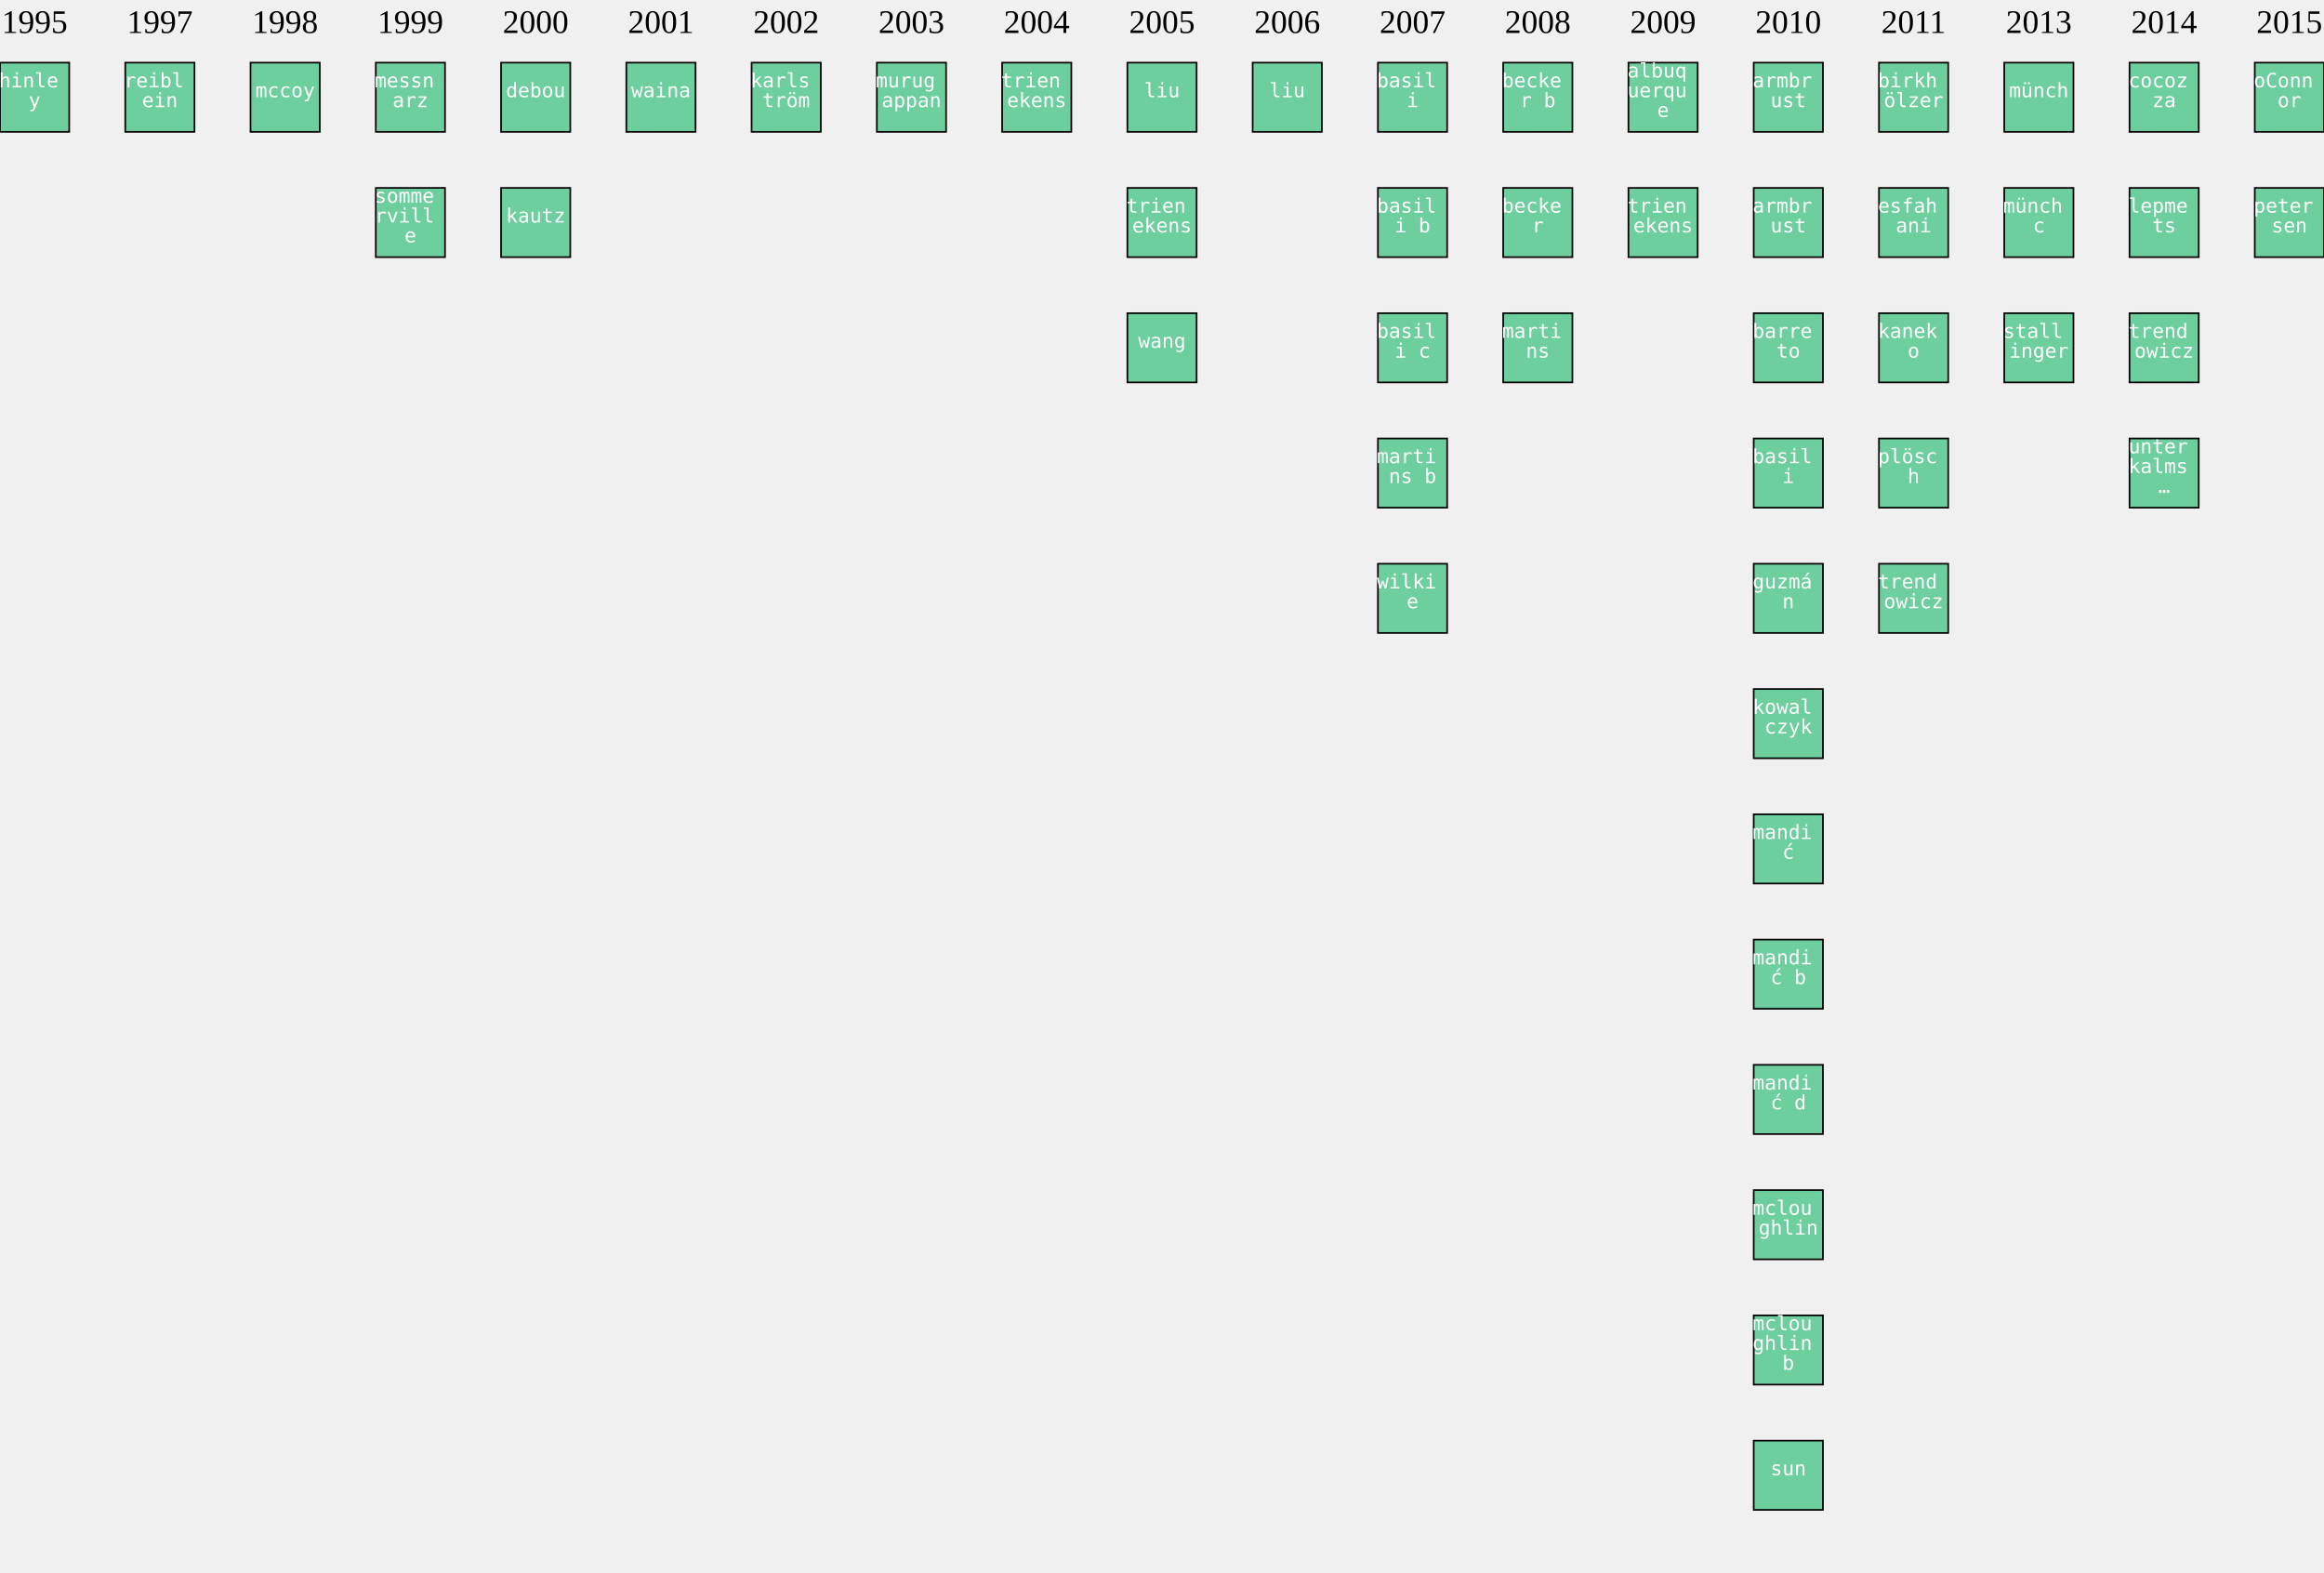
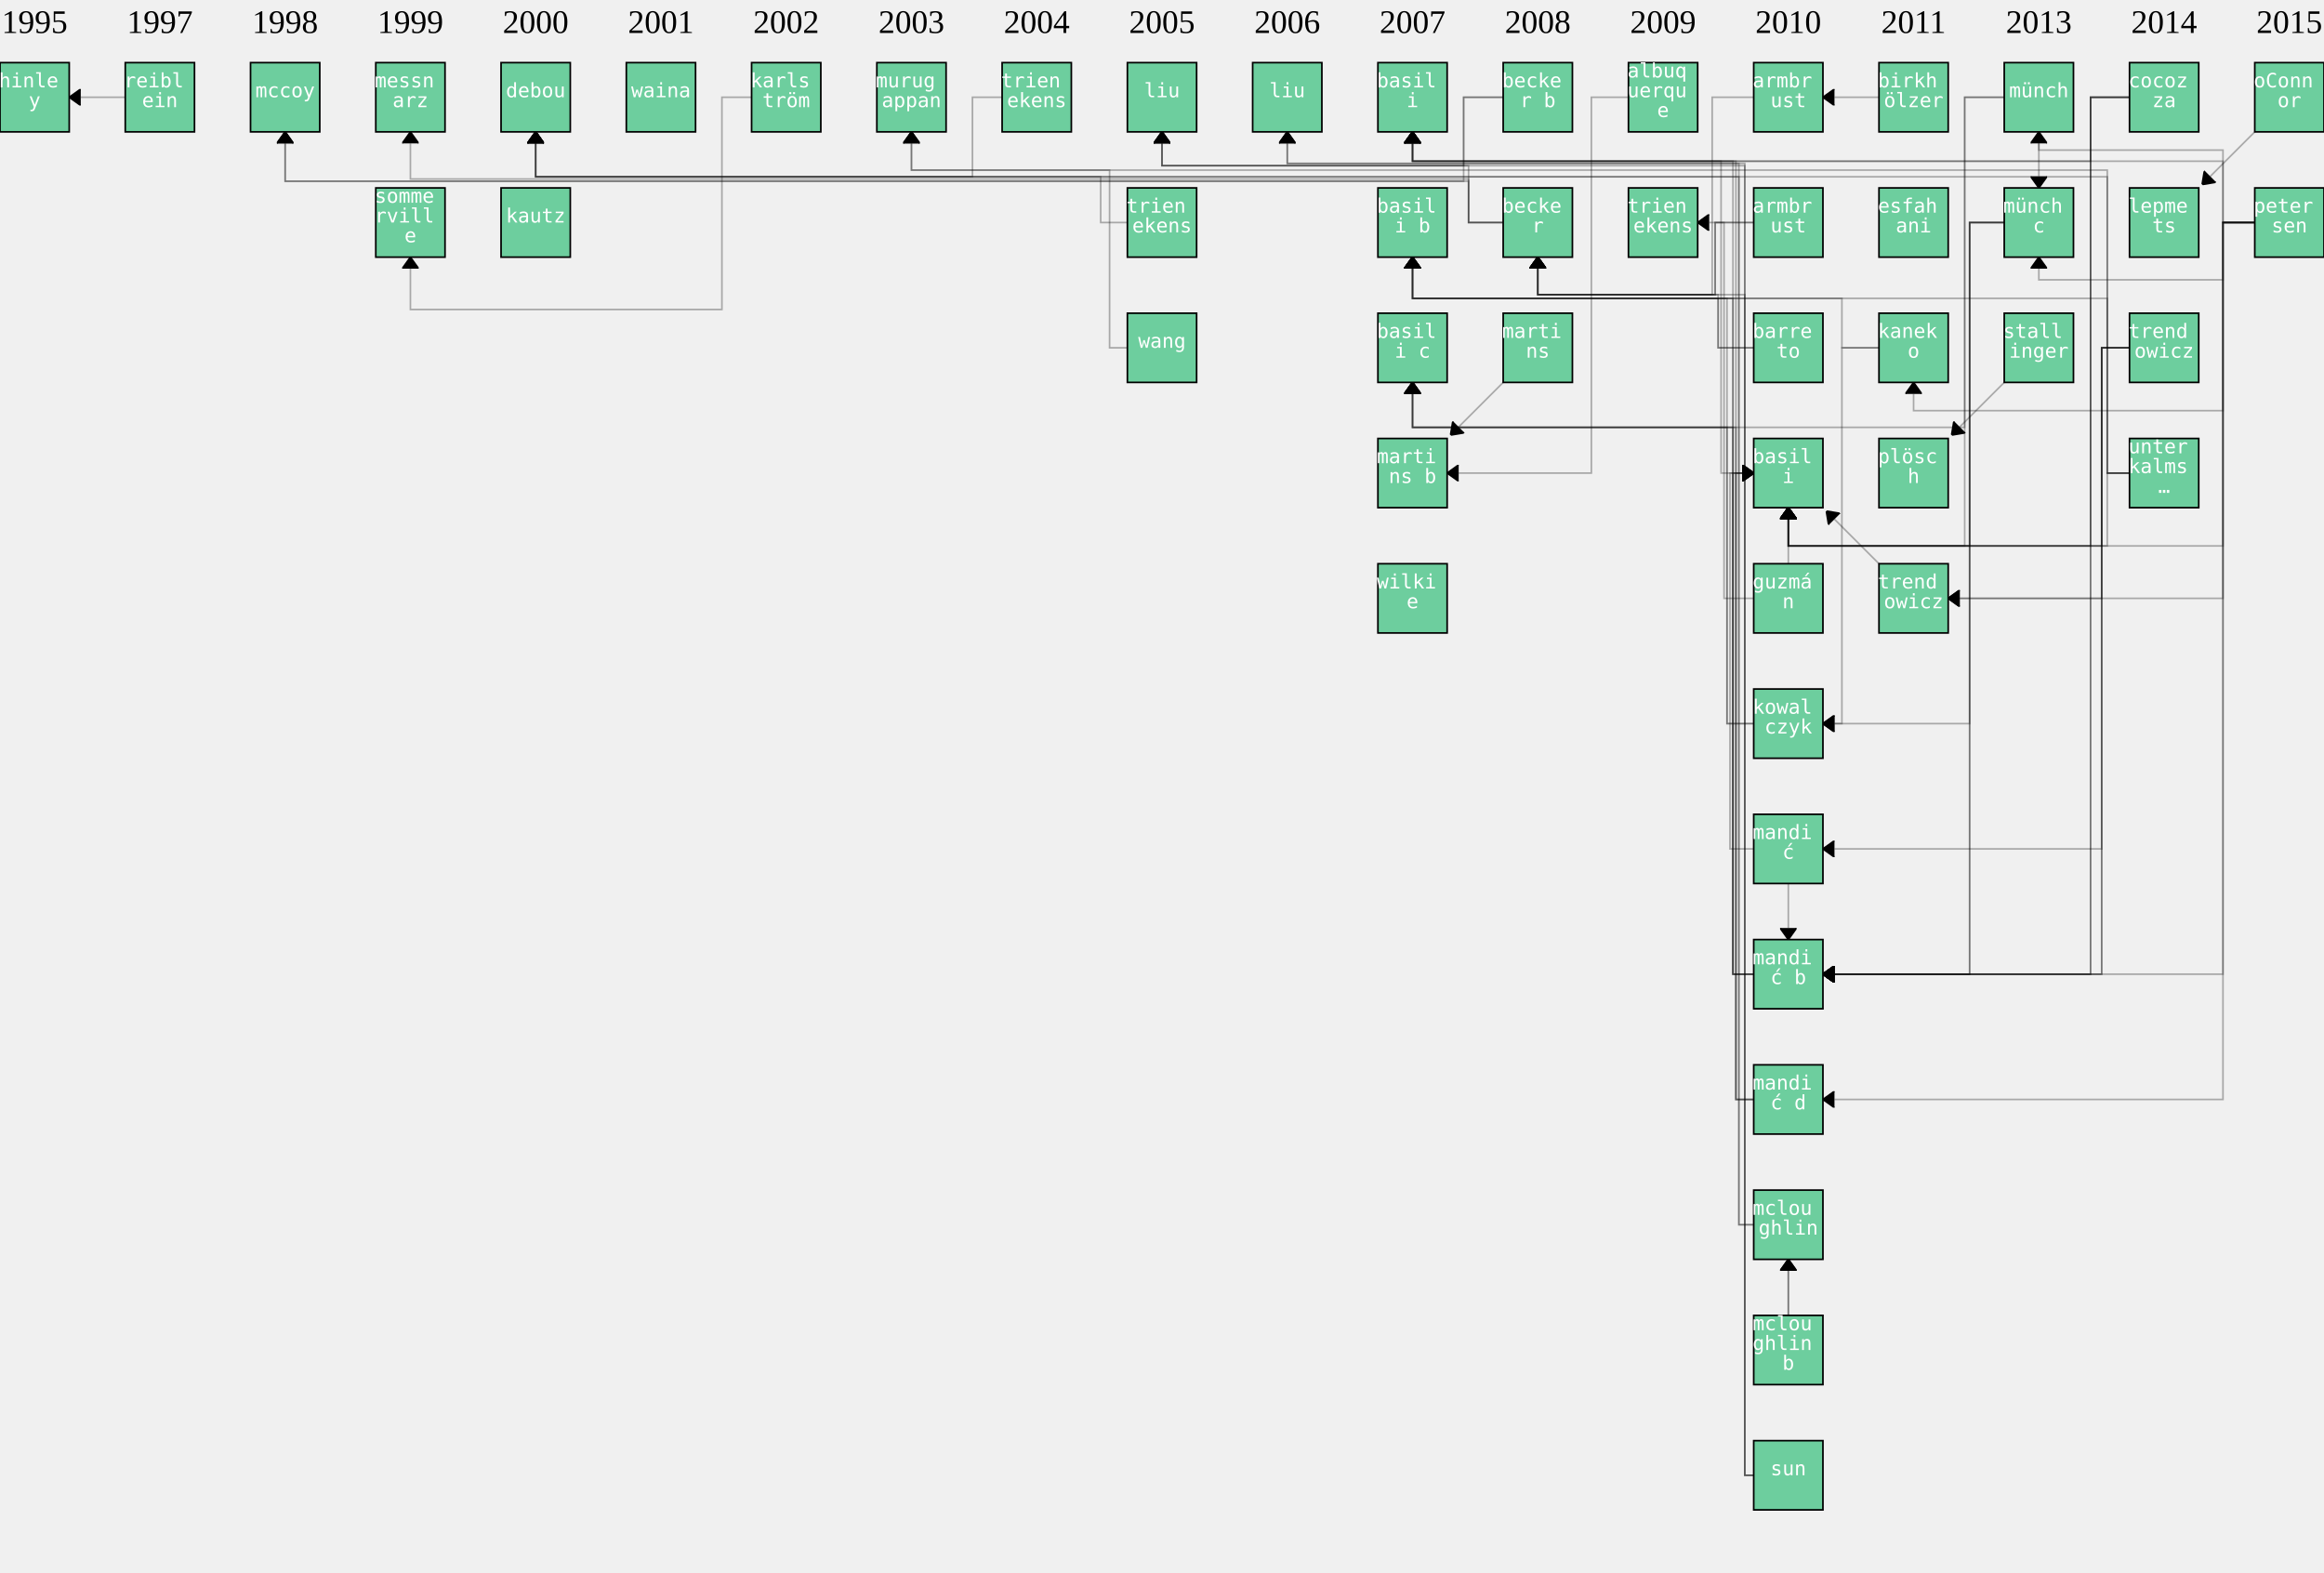
<svg xmlns="http://www.w3.org/2000/svg" xmlns:xlink="http://www.w3.org/1999/xlink" baseProfile="full" height="954" version="1.1" width="1410">
  <defs>
-     <marker id="id2" markerHeight="10" markerWidth="7" orient="auto" refY="5">
+     <marker id="id1" markerHeight="10" markerWidth="7" orient="auto" refY="5">
      <path d="M0,10 L7,5 0,0" fill="black" stroke="black" />
    </marker>
  </defs>
  <a target="_blank" xlink:href="http://scholar.google.com/scholar?cites=751050437562579240&amp;as_sdt=2005&amp;sciodt=0,5&amp;hl=en">
    <rect class="hinley1995a" fill="#6DCE9E" height="42" id="hinley1995a" stroke="black" width="42" x="0" y="38" />
    <text alignment-baseline="middle" class="wrap" fill="white" style="font-size:12px;font-family:monospace" text-anchor="middle" x="21" y="59">
      <tspan x="21" y="53">hinle</tspan>
      <tspan x="21" y="65">y</tspan>
    </text>
  </a>
  <a target="_blank" xlink:href="http://scholar.google.com/scholar?cites=2106803465759819075&amp;as_sdt=2005&amp;sciodt=0,5&amp;hl=en">
    <rect class="reiblein1997a" fill="#6DCE9E" height="42" id="reiblein1997a" stroke="black" width="42" x="76" y="38" />
    <text alignment-baseline="middle" class="wrap" fill="white" style="font-size:12px;font-family:monospace" text-anchor="middle" x="97" y="59">
      <tspan x="97" y="53">reibl</tspan>
      <tspan x="97" y="65">ein</tspan>
    </text>
  </a>
  <a target="_blank" xlink:href="http://scholar.google.com/scholar?cites=18350165022086385221&amp;as_sdt=2005&amp;sciodt=0,5&amp;hl=en">
    <rect class="mccoy1998a" fill="#6DCE9E" height="42" id="mccoy1998a" stroke="black" width="42" x="152" y="38" />
    <text alignment-baseline="middle" class="wrap" fill="white" style="font-size:12px;font-family:monospace" text-anchor="middle" x="173" y="59">
      <tspan x="173" y="59">mccoy</tspan>
    </text>
  </a>
  <a target="_blank" xlink:href="http://scholar.google.com/scholar?cites=7398280582288886688&amp;as_sdt=2005&amp;sciodt=0,5&amp;hl=en">
    <rect class="messnarz1999a" fill="#6DCE9E" height="42" id="messnarz1999a" stroke="black" width="42" x="228" y="38" />
    <text alignment-baseline="middle" class="wrap" fill="white" style="font-size:12px;font-family:monospace" text-anchor="middle" x="249" y="59">
      <tspan x="249" y="53">messn</tspan>
      <tspan x="249" y="65">arz</tspan>
    </text>
  </a>
  <a target="_blank" xlink:href="http://scholar.google.com/scholar?cites=3693616915823083489&amp;as_sdt=2005&amp;sciodt=0,5&amp;hl=en">
    <rect class="sommerville1999a" fill="#6DCE9E" height="42" id="sommerville1999a" stroke="black" width="42" x="228" y="114" />
    <text alignment-baseline="middle" class="wrap" fill="white" style="font-size:12px;font-family:monospace" text-anchor="middle" x="249" y="135">
      <tspan x="249" y="123">somme</tspan>
      <tspan x="249" y="135">rvill</tspan>
      <tspan x="249" y="147">e</tspan>
    </text>
  </a>
  <a target="_blank" xlink:href="http://scholar.google.com/scholar?cites=17798324913740129214&amp;as_sdt=2005&amp;sciodt=0,5&amp;hl=en">
    <rect class="debou2000a" fill="#6DCE9E" height="42" id="debou2000a" stroke="black" width="42" x="304" y="38" />
    <text alignment-baseline="middle" class="wrap" fill="white" style="font-size:12px;font-family:monospace" text-anchor="middle" x="325" y="59">
      <tspan x="325" y="59">debou</tspan>
    </text>
  </a>
  <a target="_blank" xlink:href="http://scholar.google.com/scholar?cites=16864283779573478547&amp;as_sdt=2005&amp;sciodt=0,5&amp;hl=en">
    <rect class="kautz2000a" fill="#6DCE9E" height="42" id="kautz2000a" stroke="black" width="42" x="304" y="114" />
    <text alignment-baseline="middle" class="wrap" fill="white" style="font-size:12px;font-family:monospace" text-anchor="middle" x="325" y="135">
      <tspan x="325" y="135">kautz</tspan>
    </text>
  </a>
  <a target="_blank" xlink:href="http://scholar.google.com/scholar?cites=10571519764150818146&amp;as_sdt=2005&amp;sciodt=0,5&amp;hl=en">
    <rect class="waina2001a" fill="#6DCE9E" height="42" id="waina2001a" stroke="black" width="42" x="380" y="38" />
    <text alignment-baseline="middle" class="wrap" fill="white" style="font-size:12px;font-family:monospace" text-anchor="middle" x="401" y="59">
      <tspan x="401" y="59">waina</tspan>
    </text>
  </a>
  <a target="_blank" xlink:href="http://scholar.google.com/scholar?cites=4179476263282382400&amp;as_sdt=2005&amp;sciodt=0,5&amp;hl=en">
    <rect class="karlström2002a" fill="#6DCE9E" height="42" id="karlström2002a" stroke="black" width="42" x="456" y="38" />
    <text alignment-baseline="middle" class="wrap" fill="white" style="font-size:12px;font-family:monospace" text-anchor="middle" x="477" y="59">
      <tspan x="477" y="53">karls</tspan>
      <tspan x="477" y="65">tröm</tspan>
    </text>
  </a>
  <a target="_blank" xlink:href="http://scholar.google.com/scholar?cites=2260168261813974705&amp;as_sdt=2005&amp;sciodt=0,5&amp;hl=en">
    <rect class="murugappan2003a" fill="#6DCE9E" height="42" id="murugappan2003a" stroke="black" width="42" x="532" y="38" />
    <text alignment-baseline="middle" class="wrap" fill="white" style="font-size:12px;font-family:monospace" text-anchor="middle" x="553" y="59">
      <tspan x="553" y="53">murug</tspan>
      <tspan x="553" y="65">appan</tspan>
    </text>
  </a>
  <a target="_blank" xlink:href="http://scholar.google.com/scholar?cites=8937266215208447980&amp;as_sdt=2005&amp;sciodt=0,5&amp;hl=en">
    <rect class="trienekens2004a" fill="#6DCE9E" height="42" id="trienekens2004a" stroke="black" width="42" x="608" y="38" />
    <text alignment-baseline="middle" class="wrap" fill="white" style="font-size:12px;font-family:monospace" text-anchor="middle" x="629" y="59">
      <tspan x="629" y="53">trien</tspan>
      <tspan x="629" y="65">ekens</tspan>
    </text>
  </a>
  <a target="_blank" xlink:href="http://scholar.google.com/scholar?cites=1326690177078702660&amp;as_sdt=2005&amp;sciodt=0,5&amp;hl=en">
    <rect class="liu2005a" fill="#6DCE9E" height="42" id="liu2005a" stroke="black" width="42" x="684" y="38" />
    <text alignment-baseline="middle" class="wrap" fill="white" style="font-size:12px;font-family:monospace" text-anchor="middle" x="705" y="59">
      <tspan x="705" y="59">liu</tspan>
    </text>
  </a>
  <a target="_blank" xlink:href="http://scholar.google.com/scholar?cites=1278893589414635329&amp;as_sdt=2005&amp;sciodt=0,5&amp;hl=en">
    <rect class="trienekens2005a" fill="#6DCE9E" height="42" id="trienekens2005a" stroke="black" width="42" x="684" y="114" />
    <text alignment-baseline="middle" class="wrap" fill="white" style="font-size:12px;font-family:monospace" text-anchor="middle" x="705" y="135">
      <tspan x="705" y="129">trien</tspan>
      <tspan x="705" y="141">ekens</tspan>
    </text>
  </a>
  <a target="_blank" xlink:href="http://scholar.google.com/scholar?cites=9841459670916835417&amp;as_sdt=2005&amp;sciodt=0,5&amp;hl=en">
    <rect class="wang2005a" fill="#6DCE9E" height="42" id="wang2005a" stroke="black" width="42" x="684" y="190" />
    <text alignment-baseline="middle" class="wrap" fill="white" style="font-size:12px;font-family:monospace" text-anchor="middle" x="705" y="211">
      <tspan x="705" y="211">wang</tspan>
    </text>
  </a>
  <a target="_blank" xlink:href="https://scholar.google.com/scholar?cites=18358451812604453084&amp;as_sdt=2005&amp;sciodt=0,5&amp;hl=en">
    <rect class="liu2006a" fill="#6DCE9E" height="42" id="liu2006a" stroke="black" width="42" x="760" y="38" />
    <text alignment-baseline="middle" class="wrap" fill="white" style="font-size:12px;font-family:monospace" text-anchor="middle" x="781" y="59">
      <tspan x="781" y="59">liu</tspan>
    </text>
  </a>
  <a target="_blank" xlink:href="http://scholar.google.com/scholar?cites=7637490068372488266&amp;as_sdt=2005&amp;sciodt=0,5&amp;hl=en">
    <rect class="basili2007a" fill="#6DCE9E" height="42" id="basili2007a" stroke="black" width="42" x="836" y="38" />
    <text alignment-baseline="middle" class="wrap" fill="white" style="font-size:12px;font-family:monospace" text-anchor="middle" x="857" y="59">
      <tspan x="857" y="53">basil</tspan>
      <tspan x="857" y="65">i</tspan>
    </text>
  </a>
  <a target="_blank" xlink:href="http://scholar.google.com/scholar?cites=4602992281034403342&amp;as_sdt=2005&amp;sciodt=0,5&amp;hl=en">
    <rect class="basili2007b" fill="#6DCE9E" height="42" id="basili2007b" stroke="black" width="42" x="836" y="114" />
    <text alignment-baseline="middle" class="wrap" fill="white" style="font-size:12px;font-family:monospace" text-anchor="middle" x="857" y="135">
      <tspan x="857" y="129">basil</tspan>
      <tspan x="857" y="141">i b</tspan>
    </text>
  </a>
  <a target="_blank" xlink:href="http://scholar.google.com/scholar?cites=11182405751794159179&amp;as_sdt=2005&amp;sciodt=0,5&amp;hl=en">
    <rect class="basili2007c" fill="#6DCE9E" height="42" id="basili2007c" stroke="black" width="42" x="836" y="190" />
    <text alignment-baseline="middle" class="wrap" fill="white" style="font-size:12px;font-family:monospace" text-anchor="middle" x="857" y="211">
      <tspan x="857" y="205">basil</tspan>
      <tspan x="857" y="217">i c</tspan>
    </text>
  </a>
  <a target="_blank" xlink:href="http://scholar.google.com/scholar?cites=7946057597675755240&amp;as_sdt=2005&amp;sciodt=0,5&amp;hl=en">
    <rect class="martins2007b" fill="#6DCE9E" height="42" id="martins2007b" stroke="black" width="42" x="836" y="266" />
    <text alignment-baseline="middle" class="wrap" fill="white" style="font-size:12px;font-family:monospace" text-anchor="middle" x="857" y="287">
      <tspan x="857" y="281">marti</tspan>
      <tspan x="857" y="293">ns b</tspan>
    </text>
  </a>
  <a target="_blank" xlink:href="http://scholar.google.com/scholar?cites=9041746887280427568&amp;as_sdt=2005&amp;sciodt=0,5&amp;hl=en">
    <rect class="wilkie2007a" fill="#6DCE9E" height="42" id="wilkie2007a" stroke="black" width="42" x="836" y="342" />
    <text alignment-baseline="middle" class="wrap" fill="white" style="font-size:12px;font-family:monospace" text-anchor="middle" x="857" y="363">
      <tspan x="857" y="357">wilki</tspan>
      <tspan x="857" y="369">e</tspan>
    </text>
  </a>
  <a target="_blank" xlink:href="https://scholar.google.com/scholar?cites=12615708466078293814&amp;as_sdt=2005&amp;sciodt=0,5&amp;hl=en">
    <rect class="becker2008a" fill="#6DCE9E" height="42" id="becker2008a" stroke="black" width="42" x="912" y="38" />
    <text alignment-baseline="middle" class="wrap" fill="white" style="font-size:12px;font-family:monospace" text-anchor="middle" x="933" y="59">
      <tspan x="933" y="53">becke</tspan>
      <tspan x="933" y="65">r b</tspan>
    </text>
  </a>
  <a target="_blank" xlink:href="http://scholar.google.com/scholar?cites=2559826507613970329&amp;as_sdt=2005&amp;sciodt=0,5&amp;hl=en">
    <rect class="becker2008b" fill="#6DCE9E" height="42" id="becker2008b" stroke="black" width="42" x="912" y="114" />
    <text alignment-baseline="middle" class="wrap" fill="white" style="font-size:12px;font-family:monospace" text-anchor="middle" x="933" y="135">
      <tspan x="933" y="129">becke</tspan>
      <tspan x="933" y="141">r</tspan>
    </text>
  </a>
  <a target="_blank" xlink:href="http://scholar.google.com/scholar?cites=201686578103891917&amp;as_sdt=2005&amp;sciodt=0,5&amp;hl=en">
    <rect class="martins2008a" fill="#6DCE9E" height="42" id="martins2008a" stroke="black" width="42" x="912" y="190" />
    <text alignment-baseline="middle" class="wrap" fill="white" style="font-size:12px;font-family:monospace" text-anchor="middle" x="933" y="211">
      <tspan x="933" y="205">marti</tspan>
      <tspan x="933" y="217">ns</tspan>
    </text>
  </a>
  <a target="_blank" xlink:href="http://scholar.google.com/scholar?cites=265744665272195211&amp;as_sdt=2005&amp;sciodt=0,5&amp;hl=en">
    <rect class="albuquerque2009a" fill="#6DCE9E" height="42" id="albuquerque2009a" stroke="black" width="42" x="988" y="38" />
    <text alignment-baseline="middle" class="wrap" fill="white" style="font-size:12px;font-family:monospace" text-anchor="middle" x="1009" y="59">
      <tspan x="1009" y="47">albuq</tspan>
      <tspan x="1009" y="59">uerqu</tspan>
      <tspan x="1009" y="71">e</tspan>
    </text>
  </a>
  <a target="_blank" xlink:href="http://scholar.google.com/scholar?cites=16998397325353603051&amp;as_sdt=2005&amp;sciodt=0,5&amp;hl=en">
    <rect class="trienekens2009a" fill="#6DCE9E" height="42" id="trienekens2009a" stroke="black" width="42" x="988" y="114" />
    <text alignment-baseline="middle" class="wrap" fill="white" style="font-size:12px;font-family:monospace" text-anchor="middle" x="1009" y="135">
      <tspan x="1009" y="129">trien</tspan>
      <tspan x="1009" y="141">ekens</tspan>
    </text>
  </a>
  <a target="_blank" xlink:href="http://scholar.google.com/scholar?cites=3542000251352756181&amp;as_sdt=2005&amp;sciodt=0,5&amp;hl=en">
    <rect class="armbrust2010a" fill="#6DCE9E" height="42" id="armbrust2010a" stroke="black" width="42" x="1064" y="38" />
    <text alignment-baseline="middle" class="wrap" fill="white" style="font-size:12px;font-family:monospace" text-anchor="middle" x="1085" y="59">
      <tspan x="1085" y="53">armbr</tspan>
      <tspan x="1085" y="65">ust</tspan>
    </text>
  </a>
  <rect class="armbrust2010b" fill="#6DCE9E" height="42" id="armbrust2010b" stroke="black" width="42" x="1064" y="114" />
  <text alignment-baseline="middle" class="wrap" fill="white" style="font-size:12px;font-family:monospace" text-anchor="middle" x="1085" y="135">
    <tspan x="1085" y="129">armbr</tspan>
    <tspan x="1085" y="141">ust</tspan>
  </text>
  <a target="_blank" xlink:href="http://scholar.google.com/scholar?cites=17460321150978889682&amp;as_sdt=2005&amp;sciodt=0,5&amp;hl=en">
    <rect class="barreto2010a" fill="#6DCE9E" height="42" id="barreto2010a" stroke="black" width="42" x="1064" y="190" />
    <text alignment-baseline="middle" class="wrap" fill="white" style="font-size:12px;font-family:monospace" text-anchor="middle" x="1085" y="211">
      <tspan x="1085" y="205">barre</tspan>
      <tspan x="1085" y="217">to</tspan>
    </text>
  </a>
  <a target="_blank" xlink:href="http://scholar.google.com/scholar?cites=8027935919137885990&amp;as_sdt=2005&amp;sciodt=0,5&amp;hl=en">
    <rect class="basili2010a" fill="#6DCE9E" height="42" id="basili2010a" stroke="black" width="42" x="1064" y="266" />
    <text alignment-baseline="middle" class="wrap" fill="white" style="font-size:12px;font-family:monospace" text-anchor="middle" x="1085" y="287">
      <tspan x="1085" y="281">basil</tspan>
      <tspan x="1085" y="293">i</tspan>
    </text>
  </a>
  <a target="_blank" xlink:href="http://scholar.google.com/scholar?cites=17385845424469103121&amp;as_sdt=2005&amp;sciodt=0,5&amp;hl=en">
    <rect class="guzmán2010a" fill="#6DCE9E" height="42" id="guzmán2010a" stroke="black" width="42" x="1064" y="342" />
    <text alignment-baseline="middle" class="wrap" fill="white" style="font-size:12px;font-family:monospace" text-anchor="middle" x="1085" y="363">
      <tspan x="1085" y="357">guzmá</tspan>
      <tspan x="1085" y="369">n</tspan>
    </text>
  </a>
  <a target="_blank" xlink:href="http://scholar.google.com/scholar?cites=16277693229634567198&amp;as_sdt=2005&amp;sciodt=0,5&amp;hl=en">
    <rect class="kowalczyk2010a" fill="#6DCE9E" height="42" id="kowalczyk2010a" stroke="black" width="42" x="1064" y="418" />
    <text alignment-baseline="middle" class="wrap" fill="white" style="font-size:12px;font-family:monospace" text-anchor="middle" x="1085" y="439">
      <tspan x="1085" y="433">kowal</tspan>
      <tspan x="1085" y="445">czyk</tspan>
    </text>
  </a>
  <a target="_blank" xlink:href="http://scholar.google.com/scholar?cites=3108184027401056441&amp;as_sdt=2005&amp;sciodt=0,5&amp;hl=en">
    <rect class="mandić2010a" fill="#6DCE9E" height="42" id="mandić2010a" stroke="black" width="42" x="1064" y="494" />
    <text alignment-baseline="middle" class="wrap" fill="white" style="font-size:12px;font-family:monospace" text-anchor="middle" x="1085" y="515">
      <tspan x="1085" y="509">mandi</tspan>
      <tspan x="1085" y="521">ć</tspan>
    </text>
  </a>
  <a target="_blank" xlink:href="http://scholar.google.com/scholar?cites=341082888541335242&amp;as_sdt=2005&amp;sciodt=0,5&amp;hl=en">
    <rect class="mandić2010b" fill="#6DCE9E" height="42" id="mandić2010b" stroke="black" width="42" x="1064" y="570" />
    <text alignment-baseline="middle" class="wrap" fill="white" style="font-size:12px;font-family:monospace" text-anchor="middle" x="1085" y="591">
      <tspan x="1085" y="585">mandi</tspan>
      <tspan x="1085" y="597">ć b</tspan>
    </text>
  </a>
  <a target="_blank" xlink:href="http://scholar.google.com/scholar?cites=8738894608367720961&amp;as_sdt=2005&amp;sciodt=0,5&amp;hl=en">
    <rect class="mandić2010d" fill="#6DCE9E" height="42" id="mandić2010d" stroke="black" width="42" x="1064" y="646" />
    <text alignment-baseline="middle" class="wrap" fill="white" style="font-size:12px;font-family:monospace" text-anchor="middle" x="1085" y="667">
      <tspan x="1085" y="661">mandi</tspan>
      <tspan x="1085" y="673">ć d</tspan>
    </text>
  </a>
  <a target="_blank" xlink:href="http://scholar.google.com/scholar?cites=5420330165680143679&amp;as_sdt=2005&amp;sciodt=0,5&amp;hl=en">
    <rect class="mcloughlin2010a" fill="#6DCE9E" height="42" id="mcloughlin2010a" stroke="black" width="42" x="1064" y="722" />
    <text alignment-baseline="middle" class="wrap" fill="white" style="font-size:12px;font-family:monospace" text-anchor="middle" x="1085" y="743">
      <tspan x="1085" y="737">mclou</tspan>
      <tspan x="1085" y="749">ghlin</tspan>
    </text>
  </a>
  <a target="_blank" xlink:href="https://scholar.google.com/scholar?cites=6744102271720670138&amp;as_sdt=2005&amp;sciodt=0,5&amp;hl=en">
    <rect class="mcloughlin2010b" fill="#6DCE9E" height="42" id="mcloughlin2010b" stroke="black" width="42" x="1064" y="798" />
    <text alignment-baseline="middle" class="wrap" fill="white" style="font-size:12px;font-family:monospace" text-anchor="middle" x="1085" y="819">
      <tspan x="1085" y="807">mclou</tspan>
      <tspan x="1085" y="819">ghlin</tspan>
      <tspan x="1085" y="831">b</tspan>
    </text>
  </a>
  <a target="_blank" xlink:href="http://scholar.google.com/scholar?cites=4881529965332269987&amp;as_sdt=2005&amp;sciodt=0,5&amp;hl=en">
    <rect class="sun2010a" fill="#6DCE9E" height="42" id="sun2010a" stroke="black" width="42" x="1064" y="874" />
    <text alignment-baseline="middle" class="wrap" fill="white" style="font-size:12px;font-family:monospace" text-anchor="middle" x="1085" y="895">
      <tspan x="1085" y="895">sun</tspan>
    </text>
  </a>
  <a target="_blank" xlink:href="http://scholar.google.com/scholar?cites=3017099736566045289&amp;as_sdt=2005&amp;sciodt=0,5&amp;hl=en">
    <rect class="birkhölzer2011a" fill="#6DCE9E" height="42" id="birkhölzer2011a" stroke="black" width="42" x="1140" y="38" />
    <text alignment-baseline="middle" class="wrap" fill="white" style="font-size:12px;font-family:monospace" text-anchor="middle" x="1161" y="59">
      <tspan x="1161" y="53">birkh</tspan>
      <tspan x="1161" y="65">ölzer</tspan>
    </text>
  </a>
  <a target="_blank" xlink:href="http://scholar.google.com/scholar?cites=13891228873136254123&amp;as_sdt=2005&amp;sciodt=0,5&amp;hl=en">
    <rect class="esfahani2011a" fill="#6DCE9E" height="42" id="esfahani2011a" stroke="black" width="42" x="1140" y="114" />
    <text alignment-baseline="middle" class="wrap" fill="white" style="font-size:12px;font-family:monospace" text-anchor="middle" x="1161" y="135">
      <tspan x="1161" y="129">esfah</tspan>
      <tspan x="1161" y="141">ani</tspan>
    </text>
  </a>
  <a target="_blank" xlink:href="http://scholar.google.com/scholar?cites=94453978794571135&amp;as_sdt=2005&amp;sciodt=0,5&amp;hl=en">
    <rect class="kaneko2011a" fill="#6DCE9E" height="42" id="kaneko2011a" stroke="black" width="42" x="1140" y="190" />
    <text alignment-baseline="middle" class="wrap" fill="white" style="font-size:12px;font-family:monospace" text-anchor="middle" x="1161" y="211">
      <tspan x="1161" y="205">kanek</tspan>
      <tspan x="1161" y="217">o</tspan>
    </text>
  </a>
  <a target="_blank" xlink:href="http://scholar.google.com/scholar?cites=17290858405010918108&amp;as_sdt=2005&amp;sciodt=0,5&amp;hl=en">
    <rect class="plösch2011a" fill="#6DCE9E" height="42" id="plösch2011a" stroke="black" width="42" x="1140" y="266" />
    <text alignment-baseline="middle" class="wrap" fill="white" style="font-size:12px;font-family:monospace" text-anchor="middle" x="1161" y="287">
      <tspan x="1161" y="281">plösc</tspan>
      <tspan x="1161" y="293">h</tspan>
    </text>
  </a>
  <a target="_blank" xlink:href="http://scholar.google.com/scholar?cites=2354941768345762676&amp;as_sdt=2005&amp;sciodt=0,5&amp;hl=en">
    <rect class="trendowicz2011a" fill="#6DCE9E" height="42" id="trendowicz2011a" stroke="black" width="42" x="1140" y="342" />
    <text alignment-baseline="middle" class="wrap" fill="white" style="font-size:12px;font-family:monospace" text-anchor="middle" x="1161" y="363">
      <tspan x="1161" y="357">trend</tspan>
      <tspan x="1161" y="369">owicz</tspan>
    </text>
  </a>
  <a target="_blank" xlink:href="http://scholar.google.com/scholar?cites=3182239711427877041&amp;as_sdt=2005&amp;sciodt=0,5&amp;hl=en">
    <rect class="münch2013a" fill="#6DCE9E" height="42" id="münch2013a" stroke="black" width="42" x="1216" y="38" />
    <text alignment-baseline="middle" class="wrap" fill="white" style="font-size:12px;font-family:monospace" text-anchor="middle" x="1237" y="59">
      <tspan x="1237" y="59">münch</tspan>
    </text>
  </a>
  <a target="_blank" xlink:href="http://scholar.google.com/scholar?cites=12219098581311741649&amp;as_sdt=2005&amp;sciodt=0,5&amp;hl=en">
    <rect class="münch2013c" fill="#6DCE9E" height="42" id="münch2013c" stroke="black" width="42" x="1216" y="114" />
    <text alignment-baseline="middle" class="wrap" fill="white" style="font-size:12px;font-family:monospace" text-anchor="middle" x="1237" y="135">
      <tspan x="1237" y="129">münch</tspan>
      <tspan x="1237" y="141">c</tspan>
    </text>
  </a>
  <rect class="stallinger2013a" fill="#6DCE9E" height="42" id="stallinger2013a" stroke="black" width="42" x="1216" y="190" />
  <text alignment-baseline="middle" class="wrap" fill="white" style="font-size:12px;font-family:monospace" text-anchor="middle" x="1237" y="211">
    <tspan x="1237" y="205">stall</tspan>
    <tspan x="1237" y="217">inger</tspan>
  </text>
  <a target="_blank" xlink:href="http://scholar.google.com/scholar?cites=11421519945726743811&amp;as_sdt=2005&amp;sciodt=0,5&amp;hl=en">
    <rect class="cocozza2014a" fill="#6DCE9E" height="42" id="cocozza2014a" stroke="black" width="42" x="1292" y="38" />
    <text alignment-baseline="middle" class="wrap" fill="white" style="font-size:12px;font-family:monospace" text-anchor="middle" x="1313" y="59">
      <tspan x="1313" y="53">cocoz</tspan>
      <tspan x="1313" y="65">za</tspan>
    </text>
  </a>
  <a target="_blank" xlink:href="http://scholar.google.com/scholar?cites=13841680928583455244&amp;as_sdt=2005&amp;sciodt=0,5&amp;hl=en">
    <rect class="lepmets2014a" fill="#6DCE9E" height="42" id="lepmets2014a" stroke="black" width="42" x="1292" y="114" />
    <text alignment-baseline="middle" class="wrap" fill="white" style="font-size:12px;font-family:monospace" text-anchor="middle" x="1313" y="135">
      <tspan x="1313" y="129">lepme</tspan>
      <tspan x="1313" y="141">ts</tspan>
    </text>
  </a>
  <a target="_blank" xlink:href="http://scholar.google.com/scholar?cites=1570309116013095076&amp;as_sdt=2005&amp;sciodt=0,5&amp;hl=en">
    <rect class="trendowicz2014a" fill="#6DCE9E" height="42" id="trendowicz2014a" stroke="black" width="42" x="1292" y="190" />
    <text alignment-baseline="middle" class="wrap" fill="white" style="font-size:12px;font-family:monospace" text-anchor="middle" x="1313" y="211">
      <tspan x="1313" y="205">trend</tspan>
      <tspan x="1313" y="217">owicz</tspan>
    </text>
  </a>
  <a target="_blank" xlink:href="http://scholar.google.com/scholar?cites=3992581102195270532&amp;as_sdt=2005&amp;sciodt=0,5&amp;hl=en">
    <rect class="unterkalmsteiner2014a" fill="#6DCE9E" height="42" id="unterkalmsteiner2014a" stroke="black" width="42" x="1292" y="266" />
    <text alignment-baseline="middle" class="wrap" fill="white" style="font-size:12px;font-family:monospace" text-anchor="middle" x="1313" y="287">
      <tspan x="1313" y="275">unter</tspan>
      <tspan x="1313" y="287">kalms</tspan>
      <tspan x="1313" y="299">…</tspan>
    </text>
  </a>
  <a target="_blank" xlink:href="http://scholar.google.com/scholar?cites=8321741387367091387&amp;as_sdt=2005&amp;sciodt=0,5&amp;hl=en">
    <rect class="oConnor2015a" fill="#6DCE9E" height="42" id="oConnor2015a" stroke="black" width="42" x="1368" y="38" />
    <text alignment-baseline="middle" class="wrap" fill="white" style="font-size:12px;font-family:monospace" text-anchor="middle" x="1389" y="59">
      <tspan x="1389" y="53">oConn</tspan>
      <tspan x="1389" y="65">or</tspan>
    </text>
  </a>
  <a target="_blank" xlink:href="http://scholar.google.com/scholar?cites=14577763734978233491&amp;as_sdt=2005&amp;sciodt=0,5&amp;hl=en">
    <rect class="petersen2015a" fill="#6DCE9E" height="42" id="petersen2015a" stroke="black" width="42" x="1368" y="114" />
    <text alignment-baseline="middle" class="wrap" fill="white" style="font-size:12px;font-family:monospace" text-anchor="middle" x="1389" y="135">
      <tspan x="1389" y="129">peter</tspan>
      <tspan x="1389" y="141">sen</tspan>
    </text>
  </a>
+   <g class="hoverable">
+     <polyline fill="none" marker-end="url(#id1)" pointer-events="stroke" points="988,59 965.5,59 965.5,287 885,287" stroke="black" stroke-opacity="0.3" />
+   </g>
+   <g class="hoverable">
+     <polyline fill="none" marker-end="url(#id1)" pointer-events="stroke" points="1064,59 1038.8,59 1038.8,178.75 933,178.75 933,163" stroke="black" stroke-opacity="0.3" />
+   </g>
+   <g class="hoverable">
+     <polyline fill="none" marker-end="url(#id1)" pointer-events="stroke" points="1064,135 1040.6,135 1040.6,178.75 933,178.75 933,163" stroke="black" stroke-opacity="0.3" />
+   </g>
+   <g class="hoverable">
+     <polyline fill="none" marker-end="url(#id1)" pointer-events="stroke" points="1064,211 1042.4,211 1042.4,178.75 933,178.75 933,163" stroke="black" stroke-opacity="0.3" />
+   </g>
+   <g class="hoverable">
+     <polyline fill="none" marker-end="url(#id1)" pointer-events="stroke" points="1064,211 1042.4,211 1042.4,181.0 857,181.0 857,163" stroke="black" stroke-opacity="0.3" />
+   </g>
+   <g class="hoverable">
+     <polyline fill="none" marker-end="url(#id1)" pointer-events="stroke" points="1064,591 1051.4,591 1051.4,259.25 857,259.25 857,239" stroke="black" stroke-opacity="0.3" />
+   </g>
+   <g class="hoverable">
+     <polyline fill="none" marker-end="url(#id1)" pointer-events="stroke" points="1064,667 1053.2,667 1053.2,259.25 857,259.25 857,239" stroke="black" stroke-opacity="0.3" />
+   </g>
+   <g class="hoverable">
+     <polyline fill="none" marker-end="url(#id1)" pointer-events="stroke" points="1064,287 1044.2,287 1044.2,97.8 857,97.8 857,87" stroke="black" stroke-opacity="0.3" />
+   </g>
+   <g class="hoverable">
+     <line marker-end="url(#id1)" stroke="black" stroke-opacity="0.3" x1="1085" x2="1085" y1="342" y2="315" />
+   </g>
+   <g class="hoverable">
+     <polyline fill="none" marker-end="url(#id1)" pointer-events="stroke" points="912,59 888.0,59 888.0,109.95 173,109.95 173,87" stroke="black" stroke-opacity="0.3" />
+   </g>
+   <g class="hoverable">
+     <polyline fill="none" marker-end="url(#id1)" pointer-events="stroke" points="912,59 888.0,59 888.0,100.5 705,100.5 705,87" stroke="black" stroke-opacity="0.3" />
+   </g>
+   <g class="hoverable">
+     <polyline fill="none" marker-end="url(#id1)" pointer-events="stroke" points="912,135 891.0,135 891.0,100.5 705,100.5 705,87" stroke="black" stroke-opacity="0.3" />
+   </g>
+   <g class="hoverable">
+     <polyline fill="none" marker-end="url(#id1)" pointer-events="stroke" points="912,135 891.0,135 891.0,109.95 173,109.95 173,87" stroke="black" stroke-opacity="0.3" />
+   </g>
+   <g class="hoverable">
+     <polyline fill="none" marker-end="url(#id1)" pointer-events="stroke" points="1064,135 1040.6,135 1040.6,178.75 933,178.75 933,163" stroke="black" stroke-opacity="0.3" />
+   </g>
+   <g class="hoverable">
+     <line marker-end="url(#id1)" stroke="black" stroke-opacity="0.3" x1="1140" x2="1113" y1="59" y2="59" />
+   </g>
+   <g class="hoverable">
+     <polyline fill="none" marker-end="url(#id1)" pointer-events="stroke" points="1292,59 1268.375,59 1268.375,331.2 1085,331.2 1085,315" stroke="black" stroke-opacity="0.3" />
+   </g>
+   <g class="hoverable">
+     <polyline fill="none" marker-end="url(#id1)" pointer-events="stroke" points="1292,59 1268.375,59 1268.375,591 1113,591" stroke="black" stroke-opacity="0.3" />
+   </g>
+   <g class="hoverable">
+     <polyline fill="none" marker-end="url(#id1)" pointer-events="stroke" points="1292,59 1268.375,59 1268.375,97.8 857,97.8 857,87" stroke="black" stroke-opacity="0.3" />
+   </g>
+   <g class="hoverable">
+     <polyline fill="none" marker-end="url(#id1)" pointer-events="stroke" points="1064,363 1046.0,363 1046.0,135 1037,135" stroke="black" stroke-opacity="0.3" />
+   </g>
+   <g class="hoverable">
+     <line marker-end="url(#id1)" stroke="black" stroke-opacity="0.3" x1="76" x2="49" y1="59" y2="59" />
+   </g>
+   <g class="hoverable">
+     <polyline fill="none" marker-end="url(#id1)" pointer-events="stroke" points="1140,211 1117.5,211 1117.5,181.0 857,181.0 857,163" stroke="black" stroke-opacity="0.3" />
+   </g>
+   <g class="hoverable">
+     <polyline fill="none" marker-end="url(#id1)" pointer-events="stroke" points="1140,211 1117.5,211 1117.5,439 1113,439" stroke="black" stroke-opacity="0.3" />
+   </g>
+   <g class="hoverable">
+     <polyline fill="none" marker-end="url(#id1)" pointer-events="stroke" points="456,59 438.0,59 438.0,187.75 249,187.75 249,163" stroke="black" stroke-opacity="0.3" />
+   </g>
+   <g class="hoverable">
+     <polyline fill="none" marker-end="url(#id1)" pointer-events="stroke" points="1064,439 1047.8,439 1047.8,181.0 857,181.0 857,163" stroke="black" stroke-opacity="0.3" />
+   </g>
+   <g class="hoverable">
+     <polyline fill="none" marker-end="url(#id1)" pointer-events="stroke" points="1064,439 1047.8,439 1047.8,259.25 857,259.25 857,239" stroke="black" stroke-opacity="0.3" />
+   </g>
+   <g class="hoverable">
+     <polyline fill="none" marker-end="url(#id1)" pointer-events="stroke" points="1064,515 1049.6,515 1049.6,287 1057,287" stroke="black" stroke-opacity="0.3" />
+   </g>
+   <g class="hoverable">
+     <line marker-end="url(#id1)" stroke="black" stroke-opacity="0.3" x1="1085" x2="1085" y1="536" y2="563" />
+   </g>
+   <g class="hoverable">
+     <polyline fill="none" marker-end="url(#id1)" pointer-events="stroke" points="1064,591 1051.4,591 1051.4,97.8 857,97.8 857,87" stroke="black" stroke-opacity="0.3" />
+   </g>
+   <g class="hoverable">
+     <polyline fill="none" marker-end="url(#id1)" pointer-events="stroke" points="1064,591 1051.4,591 1051.4,181.0 857,181.0 857,163" stroke="black" stroke-opacity="0.3" />
+   </g>
+   <g class="hoverable">
+     <polyline fill="none" marker-end="url(#id1)" pointer-events="stroke" points="1064,591 1051.4,591 1051.4,287 1057,287" stroke="black" stroke-opacity="0.3" />
+   </g>
+   <g class="hoverable">
+     <polyline fill="none" marker-end="url(#id1)" pointer-events="stroke" points="1216,135 1195.0,135 1195.0,591 1113,591" stroke="black" stroke-opacity="0.3" />
+   </g>
+   <g class="hoverable">
+     <polyline fill="none" marker-end="url(#id1)" pointer-events="stroke" points="1292,59 1268.375,59 1268.375,591 1113,591" stroke="black" stroke-opacity="0.3" />
+   </g>
+   <g class="hoverable">
+     <polyline fill="none" marker-end="url(#id1)" pointer-events="stroke" points="1292,211 1275.125,211 1275.125,591 1113,591" stroke="black" stroke-opacity="0.3" />
+   </g>
+   <g class="hoverable">
+     <polyline fill="none" marker-end="url(#id1)" pointer-events="stroke" points="1064,667 1053.2,667 1053.2,97.8 857,97.8 857,87" stroke="black" stroke-opacity="0.3" />
+   </g>
+   <g class="hoverable">
+     <polyline fill="none" marker-end="url(#id1)" pointer-events="stroke" points="1064,667 1053.2,667 1053.2,287 1057,287" stroke="black" stroke-opacity="0.3" />
+   </g>
+   <g class="hoverable">
+     <line marker-end="url(#id1)" stroke="black" stroke-opacity="0.3" x1="912" x2="885" y1="232" y2="259" />
+   </g>
+   <g class="hoverable">
+     <polyline fill="none" marker-end="url(#id1)" pointer-events="stroke" points="1064,743 1055.0,743 1055.0,107.25 325,107.25 325,87" stroke="black" stroke-opacity="0.3" />
+   </g>
+   <g class="hoverable">
+     <polyline fill="none" marker-end="url(#id1)" pointer-events="stroke" points="1064,743 1055.0,743 1055.0,99.15 781,99.15 781,87" stroke="black" stroke-opacity="0.3" />
+   </g>
+   <g class="hoverable">
+     <line marker-end="url(#id1)" stroke="black" stroke-opacity="0.3" x1="1085" x2="1085" y1="798" y2="771" />
+   </g>
+   <g class="hoverable">
+     <line marker-end="url(#id1)" stroke="black" stroke-opacity="0.3" x1="1085" x2="1085" y1="798" y2="771" />
+   </g>
+   <g class="hoverable">
+     <polyline fill="none" marker-end="url(#id1)" pointer-events="stroke" points="912,135 891.0,135 891.0,108.6 249,108.6 249,87" stroke="black" stroke-opacity="0.3" />
+   </g>
+   <g class="hoverable">
+     <polyline fill="none" marker-end="url(#id1)" pointer-events="stroke" points="1216,59 1192.0,59 1192.0,259.25 857,259.25 857,239" stroke="black" stroke-opacity="0.3" />
+   </g>
+   <g class="hoverable">
+     <polyline fill="none" marker-end="url(#id1)" pointer-events="stroke" points="1216,59 1192.0,59 1192.0,331.2 1085,331.2 1085,315" stroke="black" stroke-opacity="0.3" />
+   </g>
+   <g class="hoverable">
+     <line marker-end="url(#id1)" stroke="black" stroke-opacity="0.3" x1="1237" x2="1237" y1="80" y2="107" />
+   </g>
+   <g class="hoverable">
+     <polyline fill="none" marker-end="url(#id1)" pointer-events="stroke" points="1216,135 1195.0,135 1195.0,331.2 1085,331.2 1085,315" stroke="black" stroke-opacity="0.3" />
+   </g>
+   <g class="hoverable">
+     <polyline fill="none" marker-end="url(#id1)" pointer-events="stroke" points="1216,135 1195.0,135 1195.0,591 1113,591" stroke="black" stroke-opacity="0.3" />
+   </g>
+   <g class="hoverable">
+     <polyline fill="none" marker-end="url(#id1)" pointer-events="stroke" points="1216,135 1195.0,135 1195.0,439 1113,439" stroke="black" stroke-opacity="0.3" />
+   </g>
+   <g class="hoverable">
+     <line marker-end="url(#id1)" stroke="black" stroke-opacity="0.3" x1="1368" x2="1341" y1="80" y2="107" />
+   </g>
+   <g class="hoverable">
+     <polyline fill="none" marker-end="url(#id1)" pointer-events="stroke" points="1368,135 1348.714,135 1348.714,97.8 857,97.8 857,87" stroke="black" stroke-opacity="0.3" />
+   </g>
+   <g class="hoverable">
+     <polyline fill="none" marker-end="url(#id1)" pointer-events="stroke" points="1368,135 1348.714,135 1348.714,331.2 1085,331.2 1085,315" stroke="black" stroke-opacity="0.3" />
+   </g>
+   <g class="hoverable">
+     <polyline fill="none" marker-end="url(#id1)" pointer-events="stroke" points="1368,135 1348.714,135 1348.714,91.05 1237,91.05 1237,87" stroke="black" stroke-opacity="0.3" />
+   </g>
+   <g class="hoverable">
+     <polyline fill="none" marker-end="url(#id1)" pointer-events="stroke" points="1368,135 1348.714,135 1348.714,169.75 1237,169.75 1237,163" stroke="black" stroke-opacity="0.3" />
+   </g>
+   <g class="hoverable">
+     <polyline fill="none" marker-end="url(#id1)" pointer-events="stroke" points="1368,135 1348.714,135 1348.714,249.125 1161,249.125 1161,239" stroke="black" stroke-opacity="0.3" />
+   </g>
+   <g class="hoverable">
+     <polyline fill="none" marker-end="url(#id1)" pointer-events="stroke" points="1368,135 1348.714,135 1348.714,591 1113,591" stroke="black" stroke-opacity="0.3" />
+   </g>
+   <g class="hoverable">
+     <polyline fill="none" marker-end="url(#id1)" pointer-events="stroke" points="1368,135 1348.714,135 1348.714,667 1113,667" stroke="black" stroke-opacity="0.3" />
+   </g>
+   <g class="hoverable">
+     <polyline fill="none" marker-end="url(#id1)" pointer-events="stroke" points="1368,135 1348.714,135 1348.714,363 1189,363" stroke="black" stroke-opacity="0.3" />
+   </g>
+   <g class="hoverable">
+     <line marker-end="url(#id1)" stroke="black" stroke-opacity="0.3" x1="1216" x2="1189" y1="232" y2="259" />
+   </g>
+   <g class="hoverable">
+     <polyline fill="none" marker-end="url(#id1)" pointer-events="stroke" points="1064,895 1058.6,895 1058.6,100.5 705,100.5 705,87" stroke="black" stroke-opacity="0.3" />
+   </g>
+   <g class="hoverable">
+     <polyline fill="none" marker-end="url(#id1)" pointer-events="stroke" points="1064,895 1058.6,895 1058.6,99.15 781,99.15 781,87" stroke="black" stroke-opacity="0.3" />
+   </g>
+   <g class="hoverable">
+     <polyline fill="none" marker-end="url(#id1)" pointer-events="stroke" points="1064,895 1058.6,895 1058.6,178.75 933,178.75 933,163" stroke="black" stroke-opacity="0.3" />
+   </g>
+   <g class="hoverable">
+     <line marker-end="url(#id1)" stroke="black" stroke-opacity="0.3" x1="1140" x2="1113" y1="342" y2="315" />
+   </g>
+   <g class="hoverable">
+     <polyline fill="none" marker-end="url(#id1)" pointer-events="stroke" points="1292,211 1275.125,211 1275.125,331.2 1085,331.2 1085,315" stroke="black" stroke-opacity="0.3" />
+   </g>
+   <g class="hoverable">
+     <polyline fill="none" marker-end="url(#id1)" pointer-events="stroke" points="1292,211 1275.125,211 1275.125,515 1113,515" stroke="black" stroke-opacity="0.3" />
+   </g>
+   <g class="hoverable">
+     <polyline fill="none" marker-end="url(#id1)" pointer-events="stroke" points="1292,211 1275.125,211 1275.125,591 1113,591" stroke="black" stroke-opacity="0.3" />
+   </g>
+   <g class="hoverable">
+     <polyline fill="none" marker-end="url(#id1)" pointer-events="stroke" points="1292,211 1275.125,211 1275.125,363 1189,363" stroke="black" stroke-opacity="0.3" />
+   </g>
+   <g class="hoverable">
+     <polyline fill="none" marker-end="url(#id1)" pointer-events="stroke" points="608,59 590.0,59 590.0,107.25 325,107.25 325,87" stroke="black" stroke-opacity="0.3" />
+   </g>
+   <g class="hoverable">
+     <polyline fill="none" marker-end="url(#id1)" pointer-events="stroke" points="684,135 667.8,135 667.8,107.25 325,107.25 325,87" stroke="black" stroke-opacity="0.3" />
+   </g>
+   <g class="hoverable">
+     <polyline fill="none" marker-end="url(#id1)" pointer-events="stroke" points="1292,287 1278.5,287 1278.5,103.2 553,103.2 553,87" stroke="black" stroke-opacity="0.3" />
+   </g>
+   <g class="hoverable">
+     <polyline fill="none" marker-end="url(#id1)" pointer-events="stroke" points="1292,287 1278.5,287 1278.5,107.25 325,107.25 325,87" stroke="black" stroke-opacity="0.3" />
+   </g>
+   <g class="hoverable">
+     <polyline fill="none" marker-end="url(#id1)" pointer-events="stroke" points="1292,287 1278.5,287 1278.5,181.0 857,181.0 857,163" stroke="black" stroke-opacity="0.3" />
+   </g>
+   <g class="hoverable">
+     <polyline fill="none" marker-end="url(#id1)" pointer-events="stroke" points="1292,287 1278.5,287 1278.5,331.2 1085,331.2 1085,315" stroke="black" stroke-opacity="0.3" />
+   </g>
+   <g class="hoverable">
+     <polyline fill="none" marker-end="url(#id1)" pointer-events="stroke" points="684,211 673.2,211 673.2,103.2 553,103.2 553,87" stroke="black" stroke-opacity="0.3" />
+   </g>
  <text style="font-size:20px" text-anchor="middle" x="21" y="20">1995</text>
  <text style="font-size:20px" text-anchor="middle" x="97" y="20">1997</text>
  <text style="font-size:20px" text-anchor="middle" x="173" y="20">1998</text>
  <text style="font-size:20px" text-anchor="middle" x="249" y="20">1999</text>
  <text style="font-size:20px" text-anchor="middle" x="325" y="20">2000</text>
  <text style="font-size:20px" text-anchor="middle" x="401" y="20">2001</text>
  <text style="font-size:20px" text-anchor="middle" x="477" y="20">2002</text>
  <text style="font-size:20px" text-anchor="middle" x="553" y="20">2003</text>
  <text style="font-size:20px" text-anchor="middle" x="629" y="20">2004</text>
  <text style="font-size:20px" text-anchor="middle" x="705" y="20">2005</text>
  <text style="font-size:20px" text-anchor="middle" x="781" y="20">2006</text>
  <text style="font-size:20px" text-anchor="middle" x="857" y="20">2007</text>
  <text style="font-size:20px" text-anchor="middle" x="933" y="20">2008</text>
  <text style="font-size:20px" text-anchor="middle" x="1009" y="20">2009</text>
  <text style="font-size:20px" text-anchor="middle" x="1085" y="20">2010</text>
  <text style="font-size:20px" text-anchor="middle" x="1161" y="20">2011</text>
  <text style="font-size:20px" text-anchor="middle" x="1237" y="20">2013</text>
  <text style="font-size:20px" text-anchor="middle" x="1313" y="20">2014</text>
  <text style="font-size:20px" text-anchor="middle" x="1389" y="20">2015</text>
</svg>
